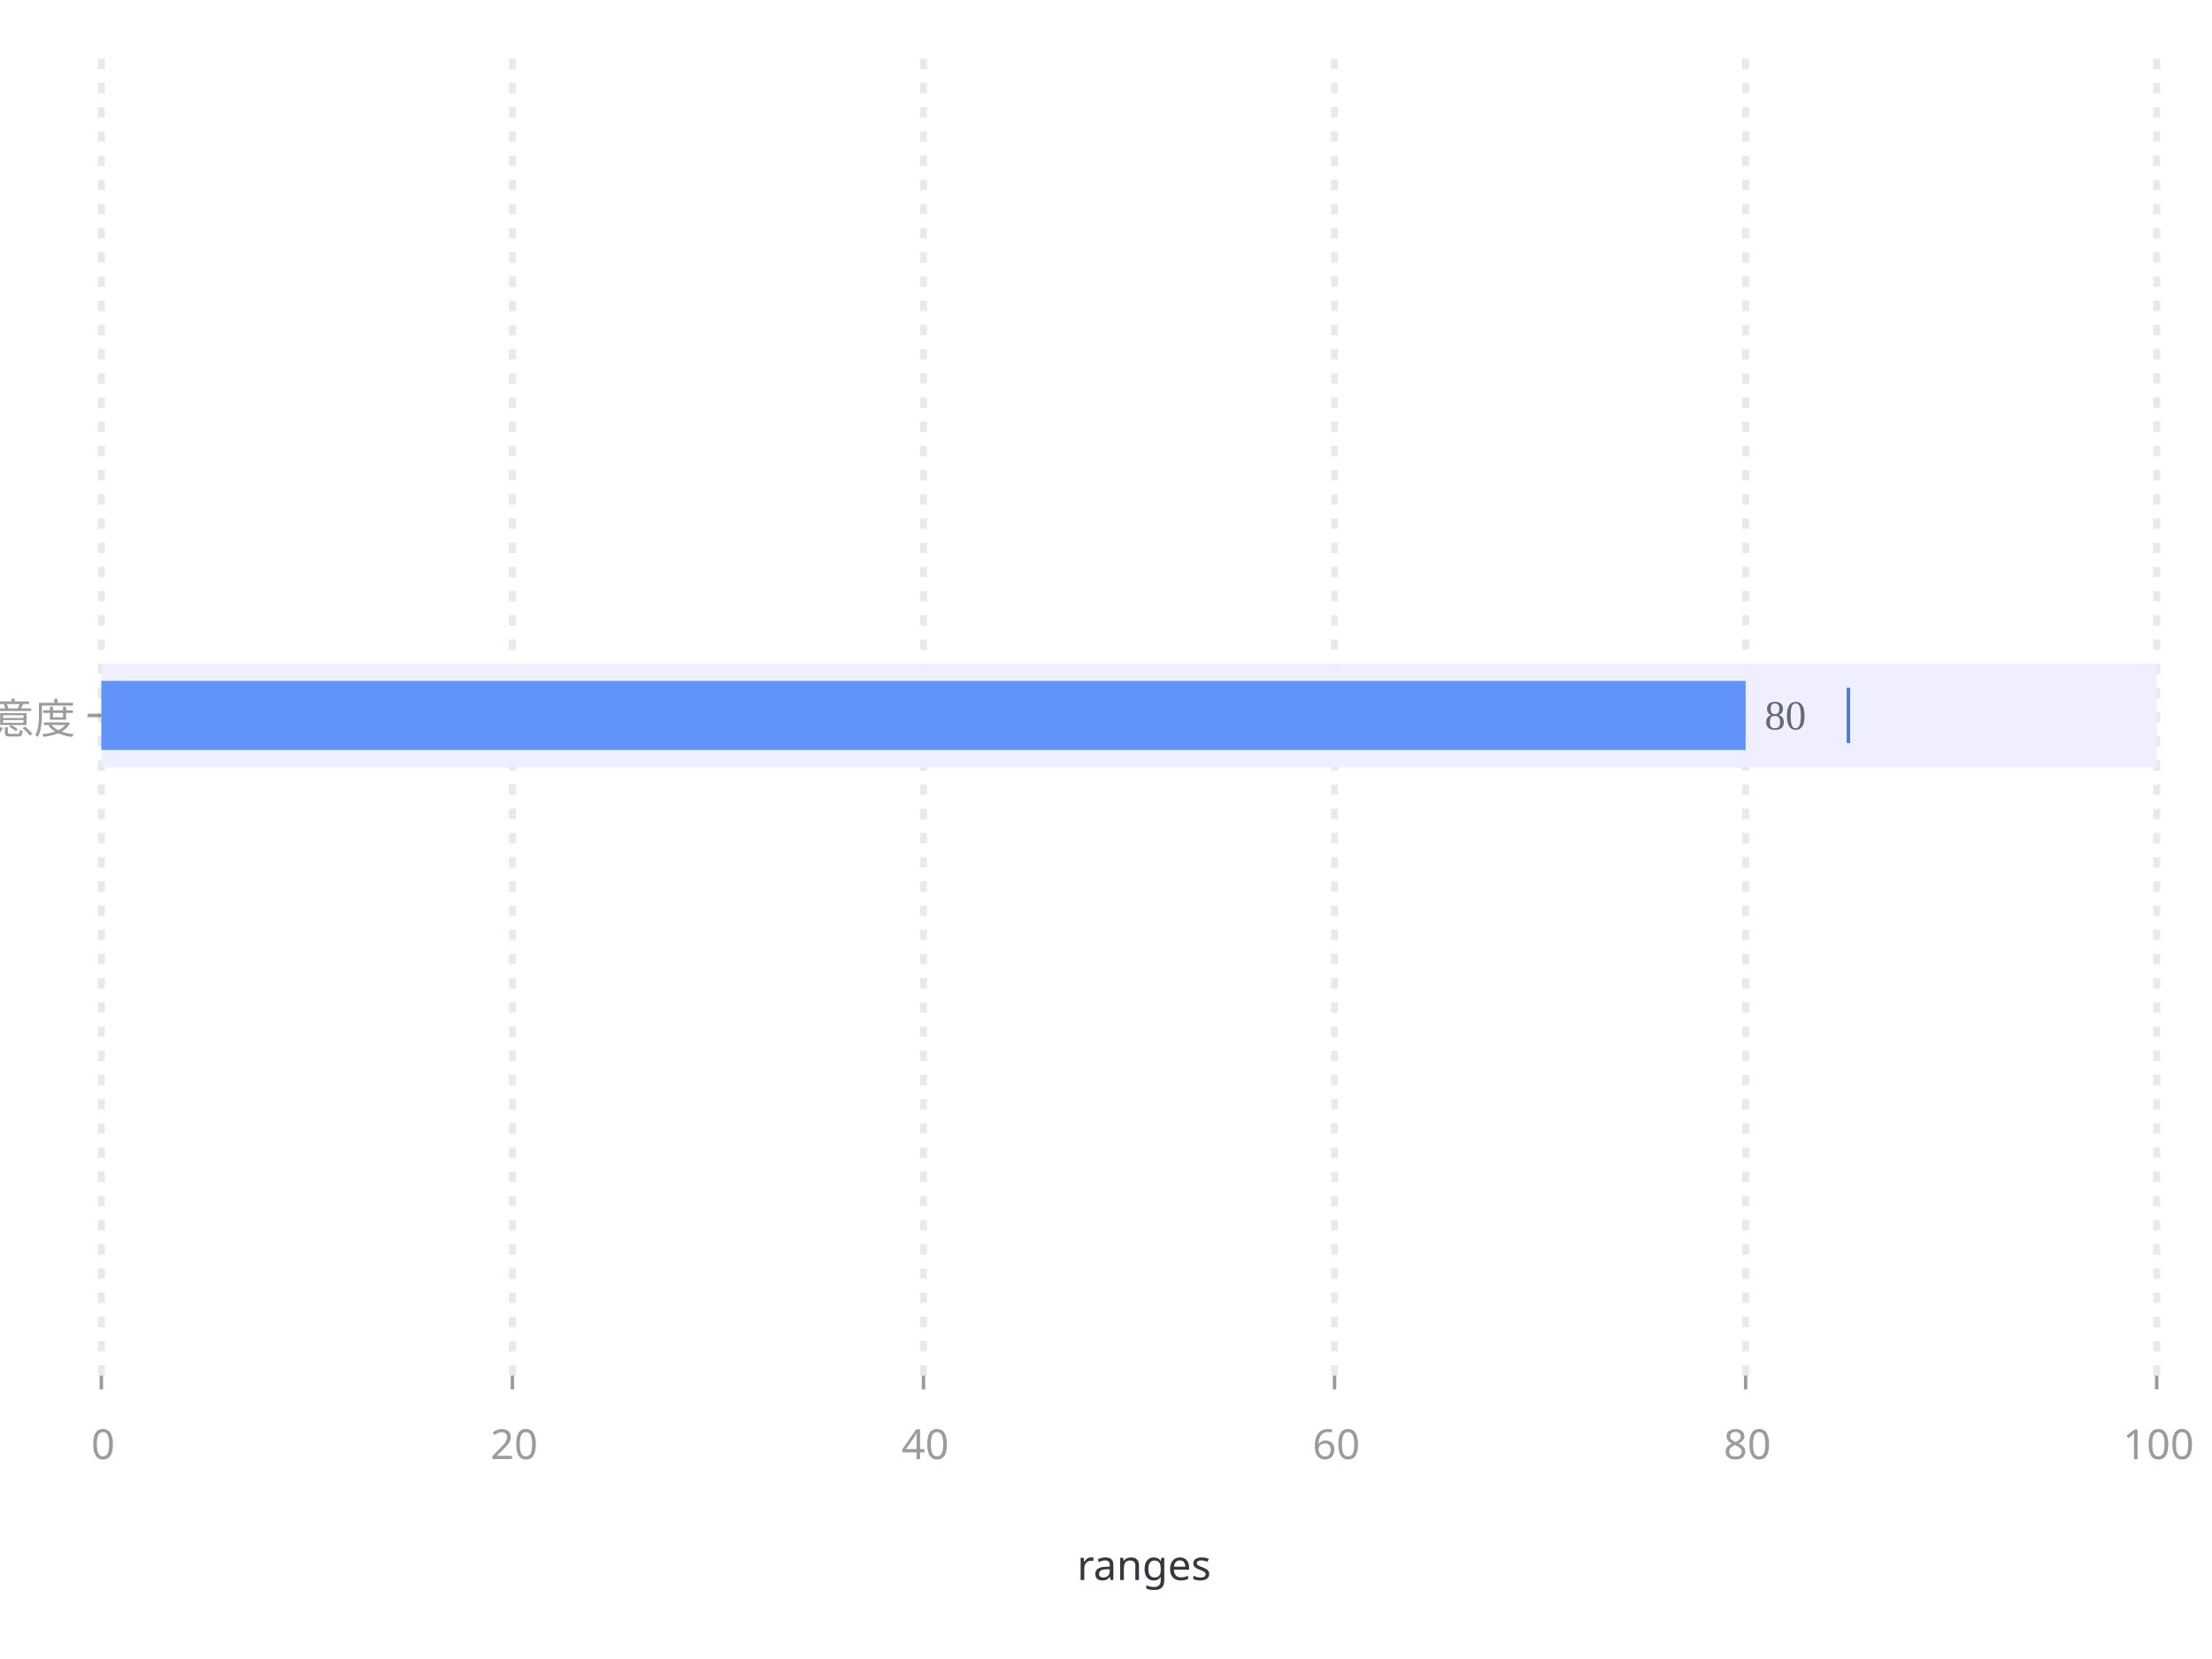
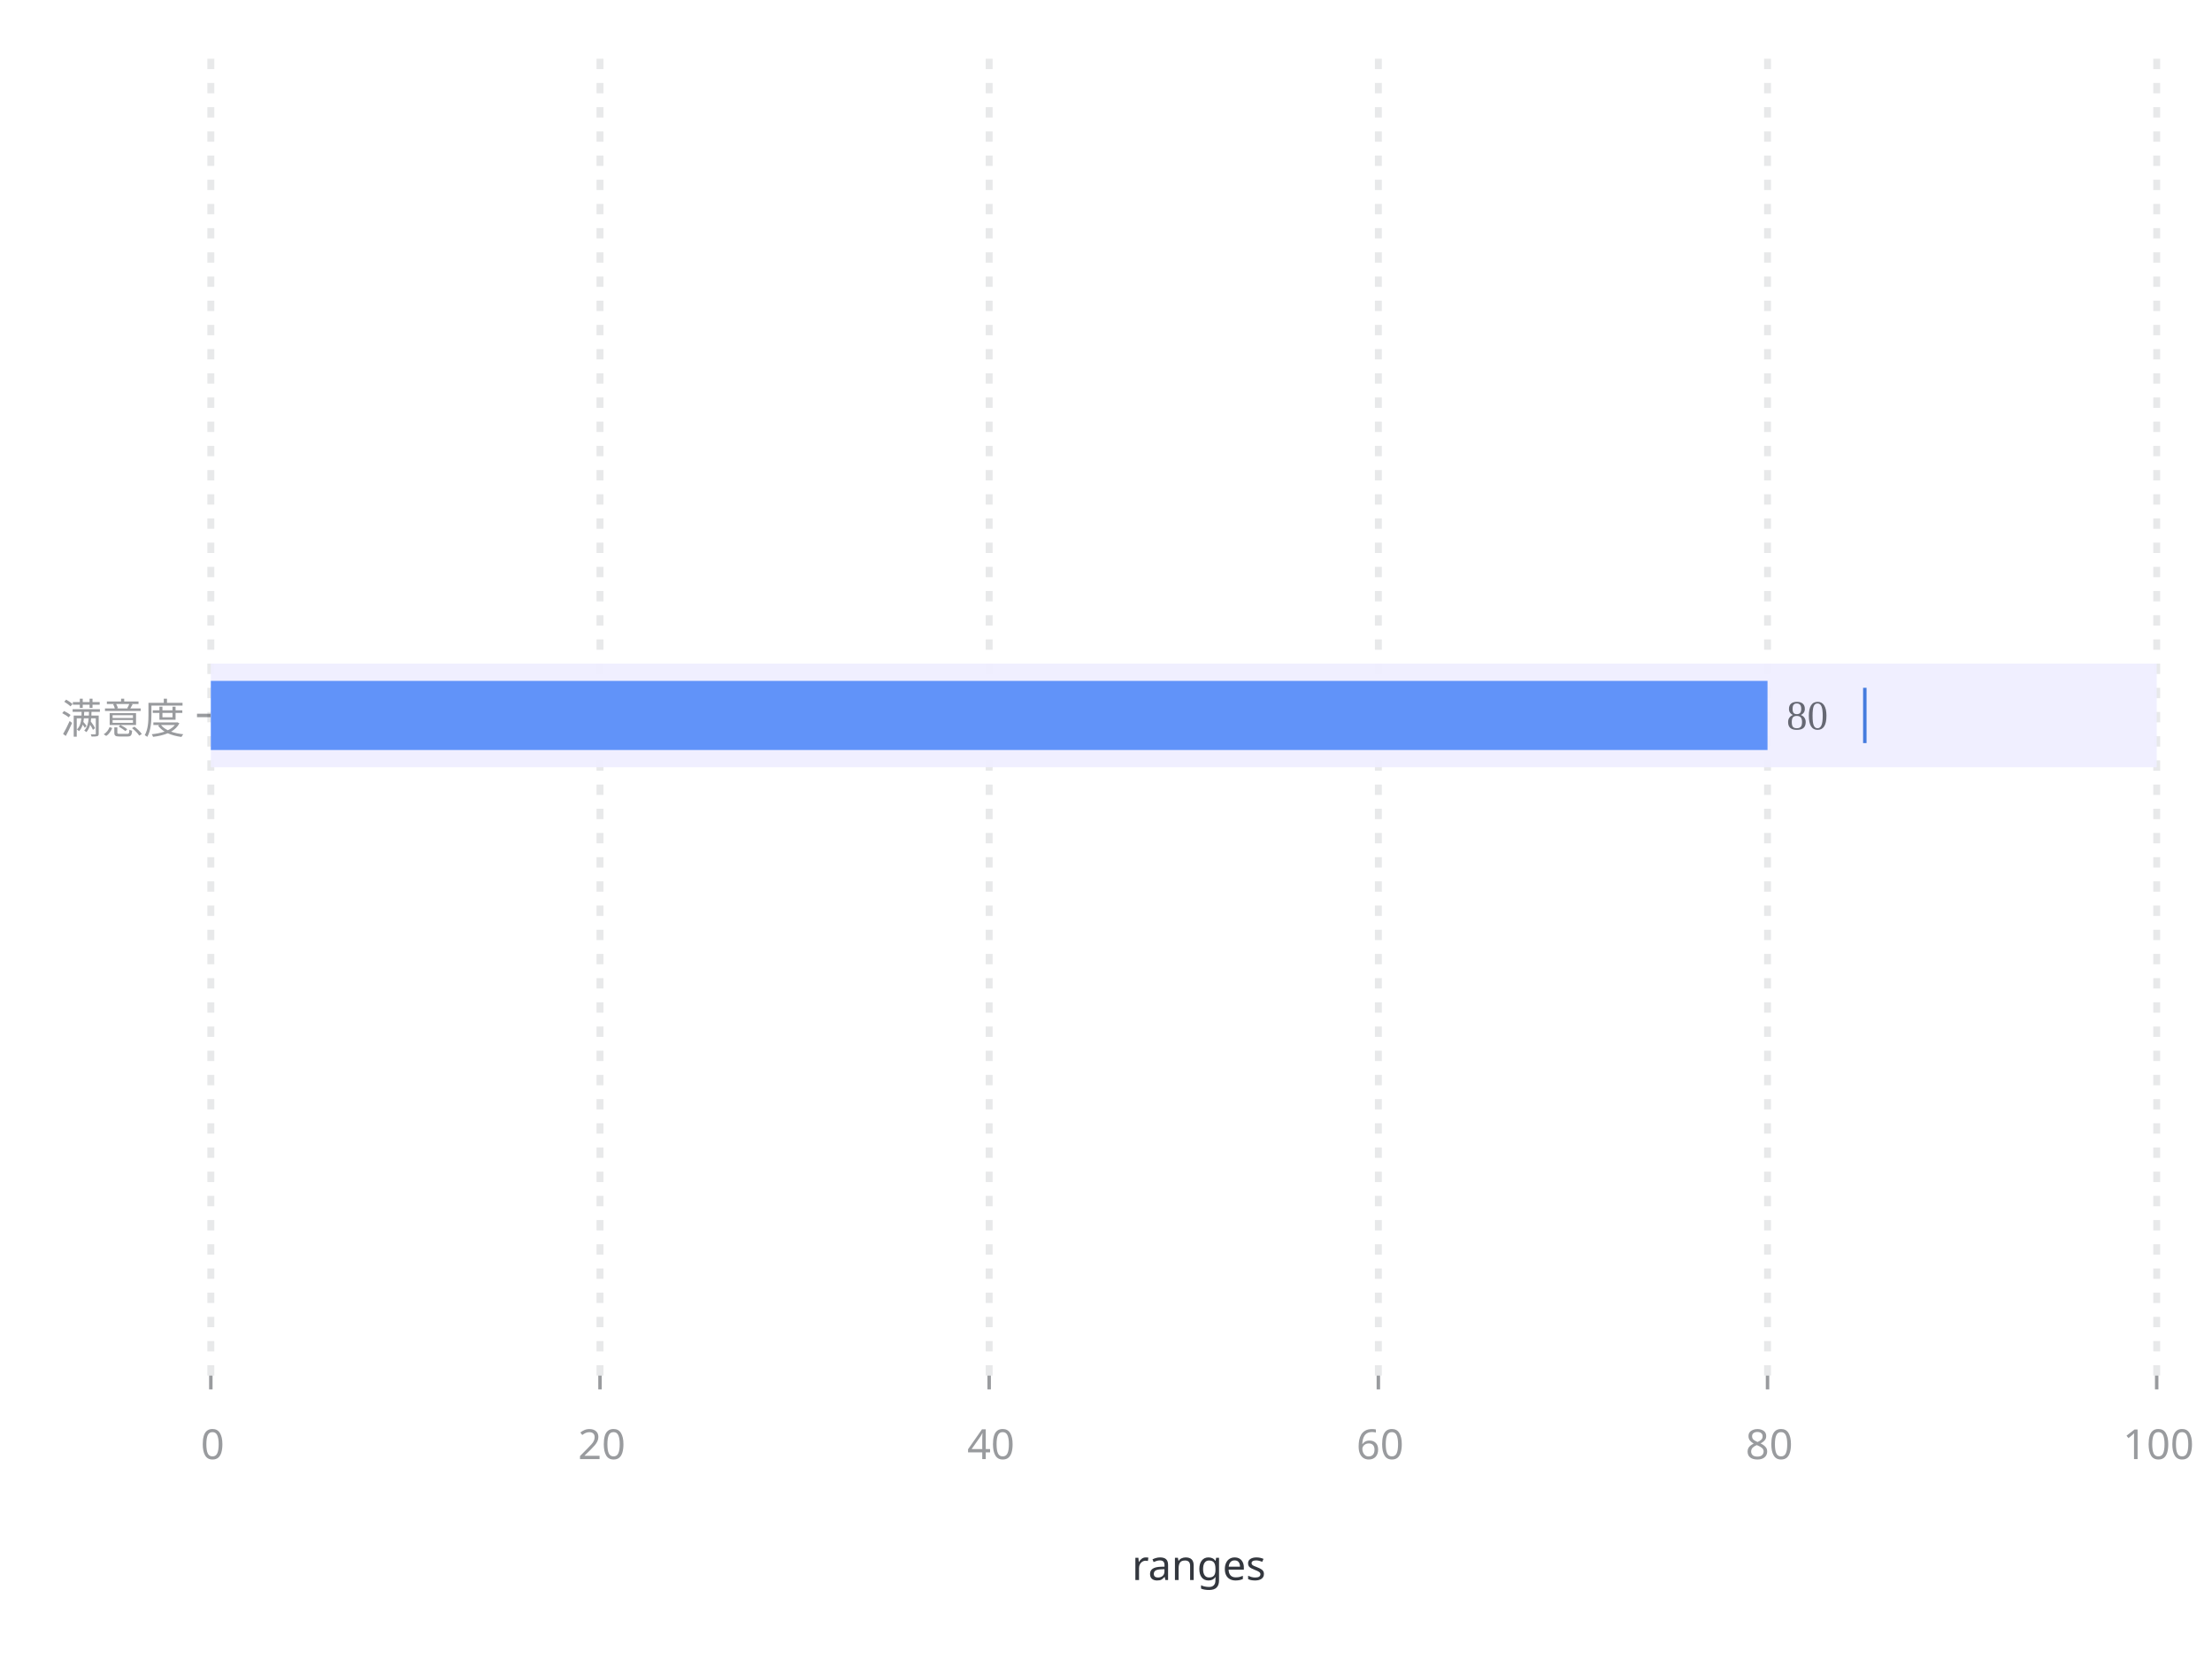
<svg xmlns="http://www.w3.org/2000/svg" width="640" height="480" style="background: transparent;" color-interpolation-filters="sRGB">
  <defs />
  <g id="g-svg-camera" transform="matrix(1,0,0,1,0,0)">
    <g id="g-root" fill="none" transform="matrix(1,0,0,1,0,0)">
      <g id="g-svg-9" fill="none" transform="matrix(1,0,0,1,0,0)" class="view">
        <g transform="matrix(1,0,0,1,0,0)">
          <path id="g-svg-10" fill="rgba(0,0,0,0)" class="area" d="M 0,0 l 640,0 l 0,480 l-640 0 z" width="640" height="480" />
        </g>
        <g transform="matrix(1,0,0,1,16,16)">
          <path id="g-svg-11" fill="rgba(0,0,0,0)" class="area" d="M 0,0 l 608,0 l 0,448 l-608 0 z" width="608" height="448" />
        </g>
-         <g transform="matrix(1,0,0,1,29.32,16)">
-           <path id="g-svg-12" fill="rgba(0,0,0,0)" class="area" d="M 0,0 l 594.68,0 l 0,382 l-594.68 0 z" width="594.68" height="382" />
-         </g>
-         <g transform="matrix(1,0,0,1,29.32,16)">
-           <path id="g-svg-13" fill="rgba(0,0,0,0)" class="area" d="M 0,0 l 594.68,0 l 0,382 l-594.68 0 z" width="594.68" height="382" />
+         <g transform="matrix(1,0,0,1,61,16)">
+           <path id="g-svg-12" fill="rgba(0,0,0,0)" class="area" d="M 0,0 l 563,0 l 0,382 l-563 0 z" width="563" height="382" />
+         </g>
+         <g transform="matrix(1,0,0,1,61,16)">
+           <path id="g-svg-13" fill="rgba(0,0,0,0)" class="area" d="M 0,0 l 563,0 l 0,382 l-563 0 z" width="563" height="382" />
        </g>
        <g id="g-svg-14" fill="none" transform="matrix(1,0,0,1,0,0)" class="component">
          <g id="g-svg-16" fill="none" class="axis" transform="matrix(1,0,0,1,0,0)">
            <g id="g-svg-17" fill="none" transform="matrix(1,0,0,1,0,0)" class="axis-grid-group" />
            <g id="g-svg-18" fill="none" transform="matrix(1,0,0,1,0,0)" class="axis-main-group">
              <g id="g-svg-19" fill="none" transform="matrix(1,0,0,1,0,0)" class="axis-line-group">
-                 <g transform="matrix(1,0,0,1,29.32,16)">
+                 <g transform="matrix(1,0,0,1,61,16)">
                  <line id="g-svg-20" fill="none" x1="0" y1="382" x2="0" y2="0" class="axis-line axis-line" stroke-width="0.5" stroke="rgba(29,33,41,1)" stroke-opacity="0.45" opacity="0" />
                </g>
              </g>
              <g id="g-svg-21" fill="none" transform="matrix(1,0,0,1,0,0)" class="axis-tick-group">
-                 <g id="g-svg-22" fill="none" transform="matrix(1,0,0,1,29.32,207)" class="axis-tick">
+                 <g id="g-svg-22" fill="none" transform="matrix(1,0,0,1,61,207)" class="axis-tick">
                  <g transform="matrix(1,0,0,1,-4,0)">
                    <line id="g-svg-23" fill="none" x1="4" y1="0" x2="0" y2="0" class="axis-tick-item" stroke-width="1" stroke="rgba(29,33,41,1)" opacity="0.45" />
                  </g>
                </g>
              </g>
              <g id="g-svg-24" fill="none" transform="matrix(1,0,0,1,0,0)" class="axis-label-group">
-                 <g id="g-svg-25" fill="none" transform="matrix(1,0,0,1,21.32,207)" class="axis-label">
+                 <g id="g-svg-25" fill="none" transform="matrix(1,0,0,1,53,207)" class="axis-label">
                  <g transform="matrix(1,0,0,1,0,0)">
                    <text id="g-svg-26" fill="rgba(29,33,41,1)" dominant-baseline="central" paint-order="stroke" dx="0.5" font-family="sans-serif" font-size="12" font-style="normal" font-variant="normal" font-weight="normal" stroke-width="1" text-anchor="end" class="axis-label-item" opacity="0.45">
                      满意度
                    </text>
                  </g>
                </g>
              </g>
            </g>
            <g id="g-svg-27" fill="none" transform="matrix(1,0,0,1,0,0)" class="axis-title-group" />
          </g>
        </g>
        <g id="g-svg-15" fill="none" transform="matrix(1,0,0,1,0,0)" class="component">
          <g id="g-svg-28" fill="none" class="axis" transform="matrix(1,0,0,1,0,0)">
            <g id="g-svg-29" fill="none" transform="matrix(1,0,0,1,0,0)" class="axis-grid-group">
              <g id="g-svg-30" fill="none" transform="matrix(1,0,0,1,0,0)" class="axis-grid">
                <g id="g-svg-31" fill="none" transform="matrix(1,0,0,1,0,0)" class="grid-line-group">
-                   <g transform="matrix(1,0,0,1,29.32,16)">
+                   <g transform="matrix(1,0,0,1,61,16)">
                    <path id="g-svg-33" fill="none" class="grid-line" stroke="rgba(29,33,41,1)" stroke-width="2" stroke-dasharray="3,4" d="M 0,382 L 0,0" stroke-opacity="0.1" />
                  </g>
-                   <g transform="matrix(1,0,0,1,148.256,16)">
+                   <g transform="matrix(1,0,0,1,173.6,16)">
                    <path id="g-svg-34" fill="none" class="grid-line" stroke="rgba(29,33,41,1)" stroke-width="2" stroke-dasharray="3,4" d="M 0,382 L 0,0" stroke-opacity="0.1" />
                  </g>
-                   <g transform="matrix(1,0,0,1,267.192,16)">
+                   <g transform="matrix(1,0,0,1,286.2,16)">
                    <path id="g-svg-35" fill="none" class="grid-line" stroke="rgba(29,33,41,1)" stroke-width="2" stroke-dasharray="3,4" d="M 0,382 L 0,0" stroke-opacity="0.1" />
                  </g>
-                   <g transform="matrix(1,0,0,1,386.128,16)">
+                   <g transform="matrix(1,0,0,1,398.8,16)">
                    <path id="g-svg-36" fill="none" class="grid-line" stroke="rgba(29,33,41,1)" stroke-width="2" stroke-dasharray="3,4" d="M 0,382 L 0,0" stroke-opacity="0.1" />
                  </g>
-                   <g transform="matrix(1,0,0,1,505.064,16)">
+                   <g transform="matrix(1,0,0,1,511.4,16)">
                    <path id="g-svg-37" fill="none" class="grid-line" stroke="rgba(29,33,41,1)" stroke-width="2" stroke-dasharray="3,4" d="M 0,382 L 0,0" stroke-opacity="0.1" />
                  </g>
                  <g transform="matrix(1,0,0,1,624,16)">
                    <path id="g-svg-38" fill="none" class="grid-line" stroke="rgba(29,33,41,1)" stroke-width="2" stroke-dasharray="3,4" d="M 0,382 L 0,0" stroke-opacity="0.1" />
                  </g>
                </g>
                <g id="g-svg-32" fill="none" transform="matrix(1,0,0,1,0,0)" class="grid-region-group" />
              </g>
            </g>
            <g id="g-svg-39" fill="none" transform="matrix(1,0,0,1,0,0)" class="axis-main-group">
              <g id="g-svg-40" fill="none" transform="matrix(1,0,0,1,0,0)" class="axis-line-group">
-                 <g transform="matrix(1,0,0,1,29.32,398)">
-                   <line id="g-svg-41" fill="none" x1="0" y1="0" x2="594.68" y2="0" class="axis-line axis-line" stroke-width="0.5" stroke="rgba(29,33,41,1)" stroke-opacity="0.45" opacity="0" />
+                 <g transform="matrix(1,0,0,1,61,398)">
+                   <line id="g-svg-41" fill="none" x1="0" y1="0" x2="563" y2="0" class="axis-line axis-line" stroke-width="0.5" stroke="rgba(29,33,41,1)" stroke-opacity="0.45" opacity="0" />
                </g>
              </g>
              <g id="g-svg-42" fill="none" transform="matrix(1,0,0,1,0,0)" class="axis-tick-group">
-                 <g id="g-svg-43" fill="none" transform="matrix(1,0,0,1,29.32,398)" class="axis-tick">
+                 <g id="g-svg-43" fill="none" transform="matrix(1,0,0,1,61,398)" class="axis-tick">
                  <g transform="matrix(1,0,0,1,0,0)">
                    <line id="g-svg-49" fill="none" x1="0" y1="0" x2="0" y2="4" class="axis-tick-item" stroke-width="1" stroke="rgba(29,33,41,1)" opacity="0.45" />
                  </g>
                </g>
-                 <g id="g-svg-44" fill="none" transform="matrix(1,0,0,1,148.256,398)" class="axis-tick">
+                 <g id="g-svg-44" fill="none" transform="matrix(1,0,0,1,173.6,398)" class="axis-tick">
                  <g transform="matrix(1,0,0,1,0,0)">
                    <line id="g-svg-50" fill="none" x1="0" y1="0" x2="0" y2="4" class="axis-tick-item" stroke-width="1" stroke="rgba(29,33,41,1)" opacity="0.45" />
                  </g>
                </g>
-                 <g id="g-svg-45" fill="none" transform="matrix(1,0,0,1,267.192,398)" class="axis-tick">
+                 <g id="g-svg-45" fill="none" transform="matrix(1,0,0,1,286.2,398)" class="axis-tick">
                  <g transform="matrix(1,0,0,1,0,0)">
                    <line id="g-svg-51" fill="none" x1="0" y1="0" x2="0" y2="4" class="axis-tick-item" stroke-width="1" stroke="rgba(29,33,41,1)" opacity="0.45" />
                  </g>
                </g>
-                 <g id="g-svg-46" fill="none" transform="matrix(1,0,0,1,386.128,398)" class="axis-tick">
+                 <g id="g-svg-46" fill="none" transform="matrix(1,0,0,1,398.8,398)" class="axis-tick">
                  <g transform="matrix(1,0,0,1,0,0)">
                    <line id="g-svg-52" fill="none" x1="0" y1="0" x2="0" y2="4" class="axis-tick-item" stroke-width="1" stroke="rgba(29,33,41,1)" opacity="0.45" />
                  </g>
                </g>
-                 <g id="g-svg-47" fill="none" transform="matrix(1,0,0,1,505.064,398)" class="axis-tick">
+                 <g id="g-svg-47" fill="none" transform="matrix(1,0,0,1,511.4,398)" class="axis-tick">
                  <g transform="matrix(1,0,0,1,0,0)">
                    <line id="g-svg-53" fill="none" x1="0" y1="0" x2="0" y2="4" class="axis-tick-item" stroke-width="1" stroke="rgba(29,33,41,1)" opacity="0.45" />
                  </g>
                </g>
                <g id="g-svg-48" fill="none" transform="matrix(1,0,0,1,624,398)" class="axis-tick">
                  <g transform="matrix(1,0,0,1,0,0)">
                    <line id="g-svg-54" fill="none" x1="0" y1="0" x2="0" y2="4" class="axis-tick-item" stroke-width="1" stroke="rgba(29,33,41,1)" opacity="0.45" />
                  </g>
                </g>
              </g>
              <g id="g-svg-55" fill="none" transform="matrix(1,0,0,1,0,0)" class="axis-label-group">
-                 <g id="g-svg-56" fill="none" transform="matrix(1,0,0,1,29.32,406)" class="axis-label">
+                 <g id="g-svg-56" fill="none" transform="matrix(1,0,0,1,61,406)" class="axis-label">
                  <g transform="matrix(1,0,0,1,0,0)">
                    <text id="g-svg-62" fill="rgba(29,33,41,1)" dominant-baseline="central" paint-order="stroke" dx="0.5" font-family="sans-serif" font-size="12" font-style="normal" font-variant="normal" font-weight="normal" stroke-width="1" text-anchor="middle" class="axis-label-item" dy="11.5px" opacity="0.45" visibility="visible">
                      0
                    </text>
                  </g>
                </g>
-                 <g id="g-svg-57" fill="none" transform="matrix(1,0,0,1,148.256,406)" class="axis-label">
+                 <g id="g-svg-57" fill="none" transform="matrix(1,0,0,1,173.6,406)" class="axis-label">
                  <g transform="matrix(1,0,0,1,0,0)">
                    <text id="g-svg-63" fill="rgba(29,33,41,1)" dominant-baseline="central" paint-order="stroke" dx="0.5" font-family="sans-serif" font-size="12" font-style="normal" font-variant="normal" font-weight="normal" stroke-width="1" text-anchor="middle" class="axis-label-item" dy="11.5px" opacity="0.45" visibility="visible">
                      20
                    </text>
                  </g>
                </g>
-                 <g id="g-svg-58" fill="none" transform="matrix(1,0,0,1,267.192,406)" class="axis-label">
+                 <g id="g-svg-58" fill="none" transform="matrix(1,0,0,1,286.2,406)" class="axis-label">
                  <g transform="matrix(1,0,0,1,0,0)">
                    <text id="g-svg-64" fill="rgba(29,33,41,1)" dominant-baseline="central" paint-order="stroke" dx="0.5" font-family="sans-serif" font-size="12" font-style="normal" font-variant="normal" font-weight="normal" stroke-width="1" text-anchor="middle" class="axis-label-item" dy="11.5px" opacity="0.45" visibility="visible">
                      40
                    </text>
                  </g>
                </g>
-                 <g id="g-svg-59" fill="none" transform="matrix(1,0,0,1,386.128,406)" class="axis-label">
+                 <g id="g-svg-59" fill="none" transform="matrix(1,0,0,1,398.8,406)" class="axis-label">
                  <g transform="matrix(1,0,0,1,0,0)">
                    <text id="g-svg-65" fill="rgba(29,33,41,1)" dominant-baseline="central" paint-order="stroke" dx="0.5" font-family="sans-serif" font-size="12" font-style="normal" font-variant="normal" font-weight="normal" stroke-width="1" text-anchor="middle" class="axis-label-item" dy="11.5px" opacity="0.45" visibility="visible">
                      60
                    </text>
                  </g>
                </g>
-                 <g id="g-svg-60" fill="none" transform="matrix(1,0,0,1,505.064,406)" class="axis-label">
+                 <g id="g-svg-60" fill="none" transform="matrix(1,0,0,1,511.4,406)" class="axis-label">
                  <g transform="matrix(1,0,0,1,0,0)">
                    <text id="g-svg-66" fill="rgba(29,33,41,1)" dominant-baseline="central" paint-order="stroke" dx="0.5" font-family="sans-serif" font-size="12" font-style="normal" font-variant="normal" font-weight="normal" stroke-width="1" text-anchor="middle" class="axis-label-item" dy="11.5px" opacity="0.45" visibility="visible">
                      80
                    </text>
                  </g>
                </g>
                <g id="g-svg-61" fill="none" transform="matrix(1,0,0,1,624,406)" class="axis-label">
                  <g transform="matrix(1,0,0,1,0,0)">
                    <text id="g-svg-67" fill="rgba(29,33,41,1)" dominant-baseline="central" paint-order="stroke" dx="0.5" font-family="sans-serif" font-size="12" font-style="normal" font-variant="normal" font-weight="normal" stroke-width="1" text-anchor="middle" class="axis-label-item" dy="11.5px" opacity="0.45" visibility="visible">
                      100
                    </text>
                  </g>
                </g>
              </g>
            </g>
-             <g id="g-svg-68" fill="none" transform="matrix(1,0,0,1,330.52,464)" class="axis-title-group">
+             <g id="g-svg-68" fill="none" transform="matrix(1,0,0,1,346.36,464)" class="axis-title-group">
              <g transform="matrix(1,0,0,1,0,0)">
                <text id="g-svg-69" fill="rgba(29,33,41,1)" dominant-baseline="central" paint-order="stroke" dx="0.5" font-family="sans-serif" font-size="12" font-style="normal" font-variant="normal" font-weight="normal" stroke-width="1" text-anchor="middle" class="axis-title" dy="-11.5px" opacity="0.9">
                  ranges
                </text>
              </g>
            </g>
          </g>
        </g>
-         <g transform="matrix(1,0,0,1,29.32,16)">
-           <path id="g-svg-71" fill="rgba(0,0,0,0)" class="plot" d="M 0,0 l 594.68,0 l 0,382 l-594.68 0 z" width="594.68" height="382" />
+         <g transform="matrix(1,0,0,1,61,16)">
+           <path id="g-svg-71" fill="rgba(0,0,0,0)" class="plot" d="M 0,0 l 563,0 l 0,382 l-563 0 z" width="563" height="382" />
          <g id="g-svg-72" fill="none" transform="matrix(1,0,0,1,0,0)" class="main-layer">
            <g transform="matrix(1,0,0,1,0,176)">
-               <path id="g-svg-76" fill="rgba(240,239,255,1)" d="M 0,0 l 594.68,0 l 0,30 l-594.68 0 z" width="594.68" height="30" fill-opacity="0.95" stroke-width="0" stroke="rgba(240,239,255,1)" class="element" />
+               <path id="g-svg-76" fill="rgba(240,239,255,1)" d="M 0,0 l 563,0 l 0,30 l-563 0 z" width="563" height="30" fill-opacity="0.95" stroke-width="0" stroke="rgba(240,239,255,1)" class="element" />
            </g>
          </g>
          <g id="g-svg-73" fill="none" transform="matrix(1,0,0,1,0,0)" class="main-layer">
            <g transform="matrix(1,0,0,1,0,181)">
-               <path id="g-svg-77" fill="rgba(91,143,249,1)" d="M 0,0 l 475.744,0 l 0,20 l-475.744 0 z" width="475.744" height="20" fill-opacity="0.95" stroke-width="0" stroke="rgba(91,143,249,1)" class="element" />
+               <path id="g-svg-77" fill="rgba(91,143,249,1)" d="M 0,0 l 450.4,0 l 0,20 l-450.4 0 z" width="450.4" height="20" fill-opacity="0.95" stroke-width="0" stroke="rgba(91,143,249,1)" class="element" />
            </g>
          </g>
          <g id="g-svg-74" fill="none" transform="matrix(1,0,0,1,0,0)" class="main-layer">
-             <g transform="matrix(1,0,0,1,505.478,183)">
+             <g transform="matrix(1,0,0,1,478.55,183)">
              <path id="g-svg-78" fill="rgba(0,0,0,0)" d="M 0,16 L 0,0" r="3" stroke-opacity="0.95" stroke-width="1" stroke="rgba(61,118,221,1)" class="element" />
            </g>
          </g>
          <g id="g-svg-75" fill="none" transform="matrix(1,0,0,1,0,0)" class="label-layer">
-             <g id="g-svg-80" fill="none" transform="matrix(1,0,0,1,475.744,191)" class="label">
-               <g transform="matrix(1,0,0,1,4.999992,-11.5)">
+             <g id="g-svg-80" fill="none" transform="matrix(1,0,0,1,450.4,191)" class="label">
+               <g transform="matrix(1,0,0,1,5,-11.5)">
                <path id="background" fill="none" d="M 0,0 l 16.48,0 l 0,23 l-16.48 0 z" width="16.48" height="23" />
              </g>
              <g transform="matrix(1,0,0,1,0,0)">
                <text id="text" fill="rgba(29,33,41,1)" dominant-baseline="central" paint-order="stroke" style="transform:translate(5px, 0px);" dx="0.5" fill-opacity="0.65" font-size="12" font-weight="normal" text-anchor="left">
                  80
                </text>
              </g>
              <g transform="matrix(1,0,0,1,0,0)">
                <path id="connector" fill="none" d="M 0,0 L 5,0" />
              </g>
            </g>
          </g>
        </g>
      </g>
    </g>
  </g>
</svg>
